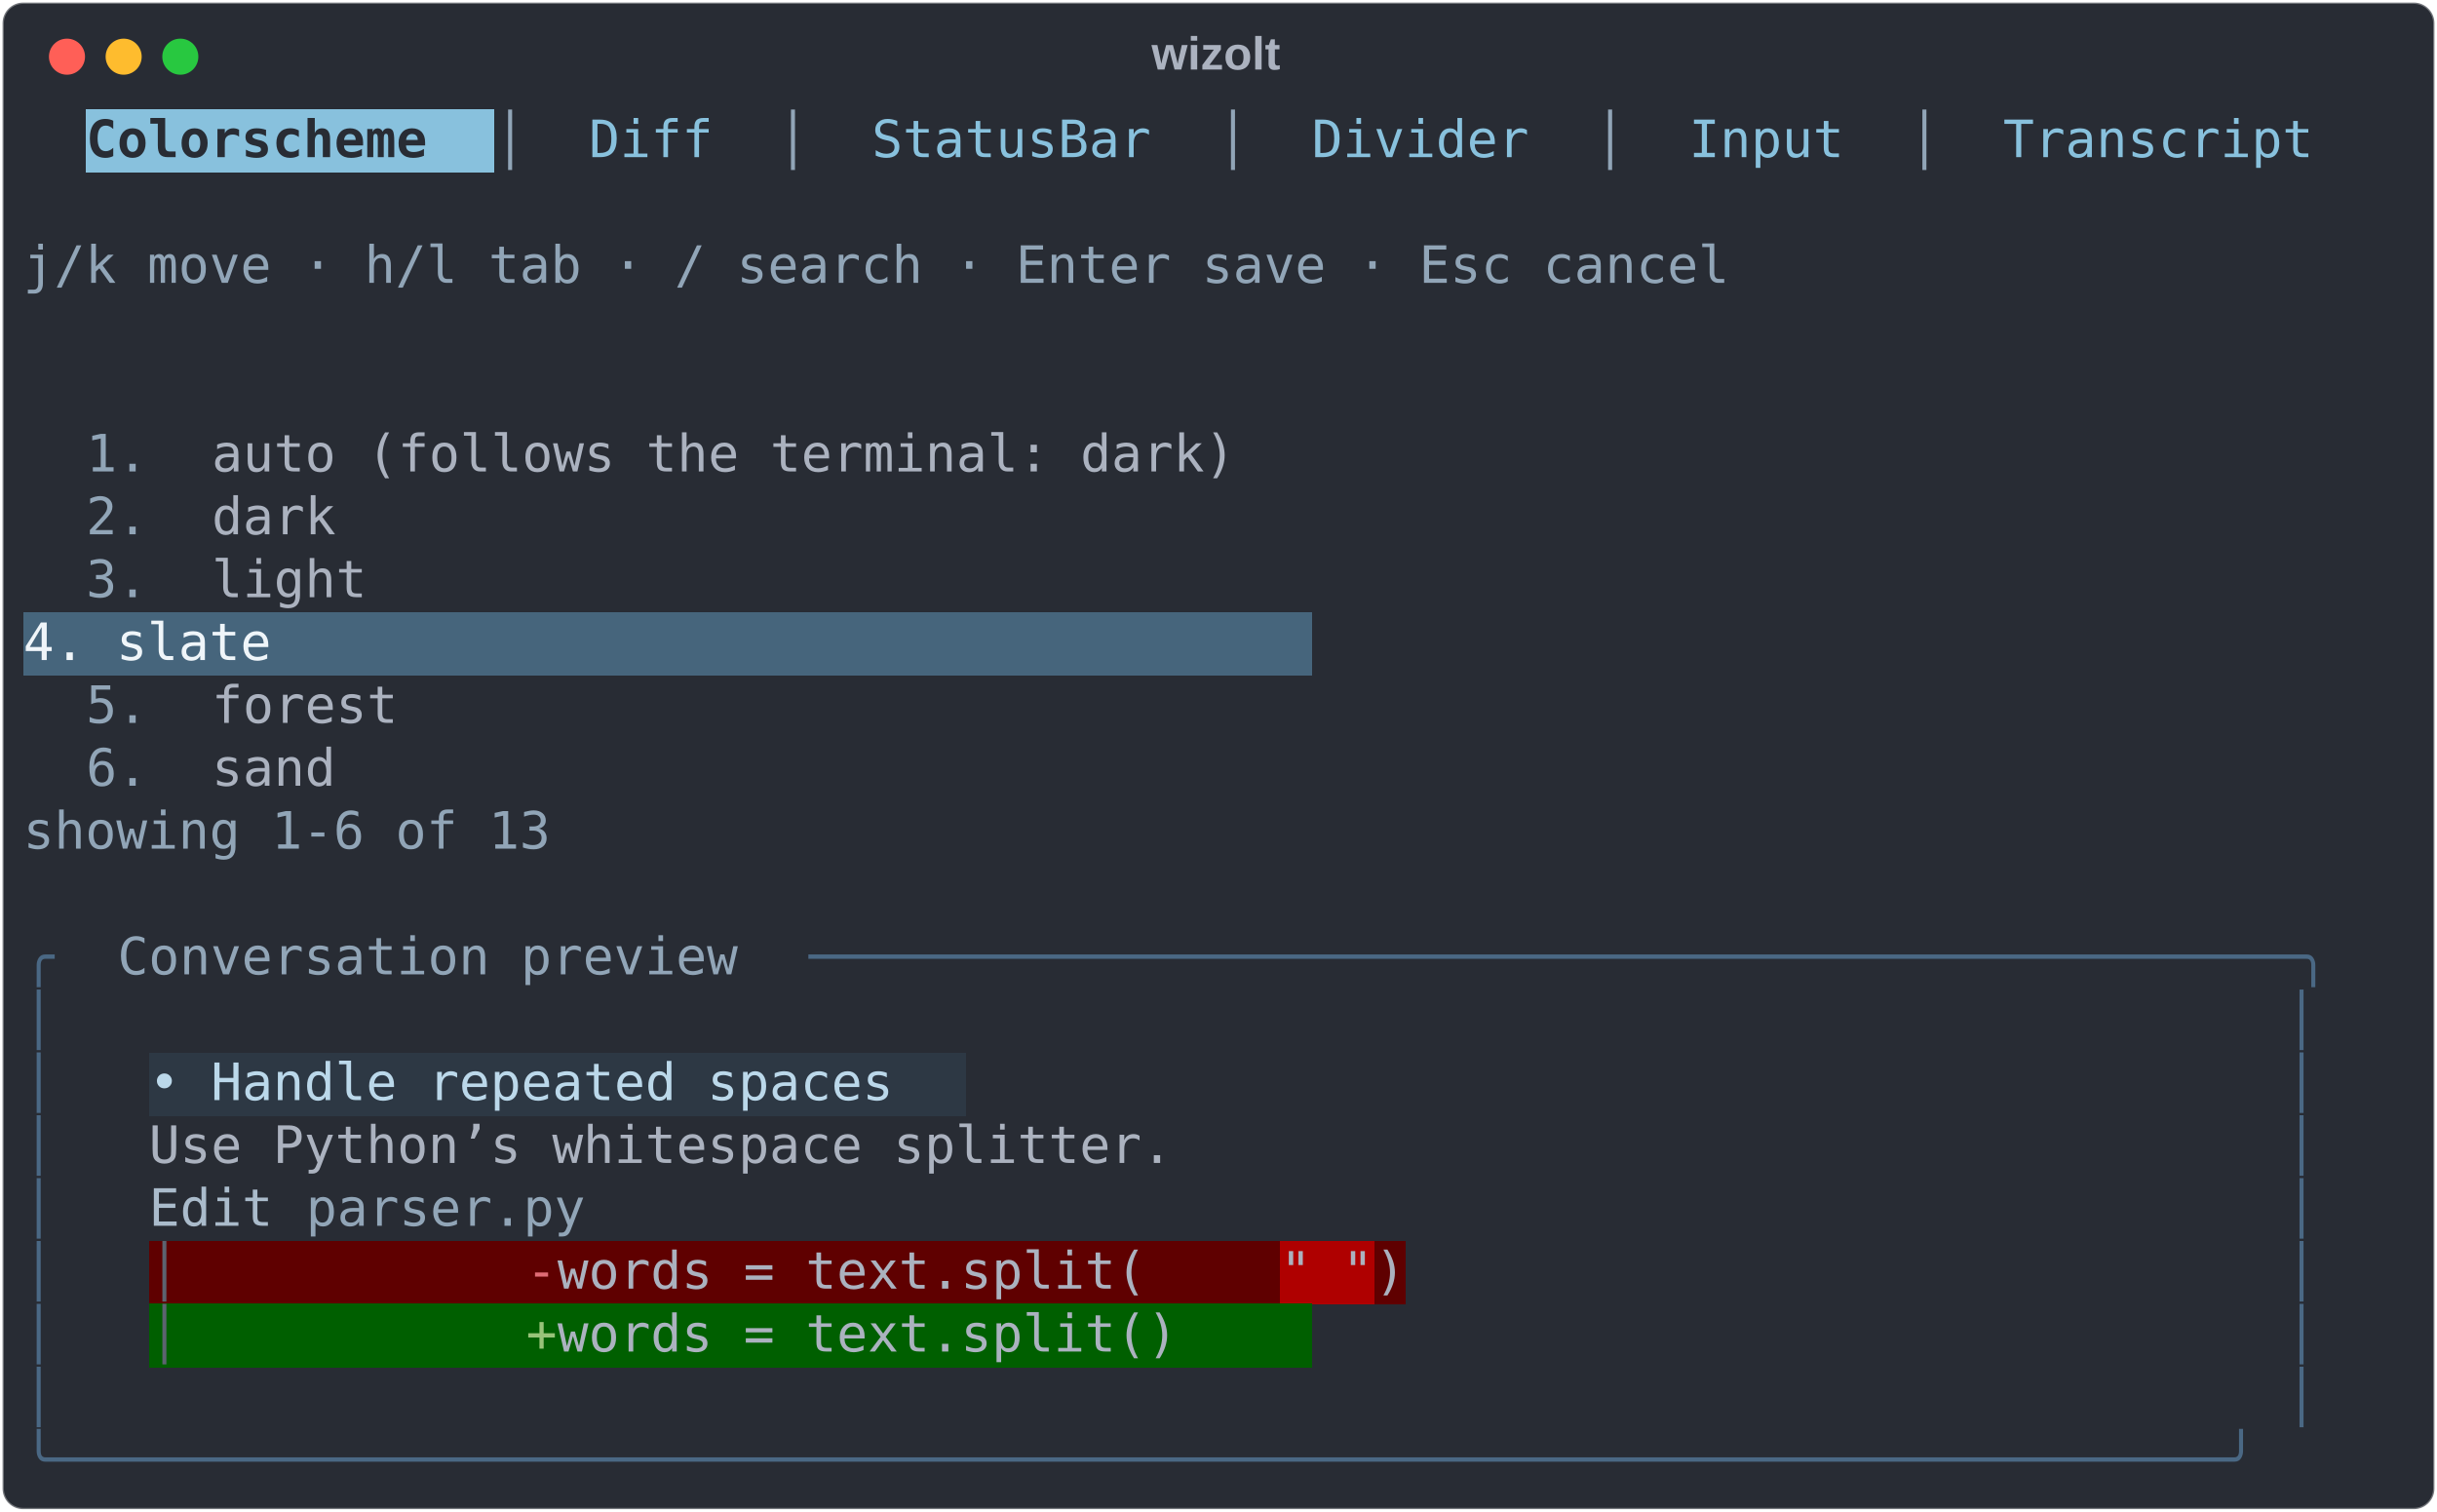
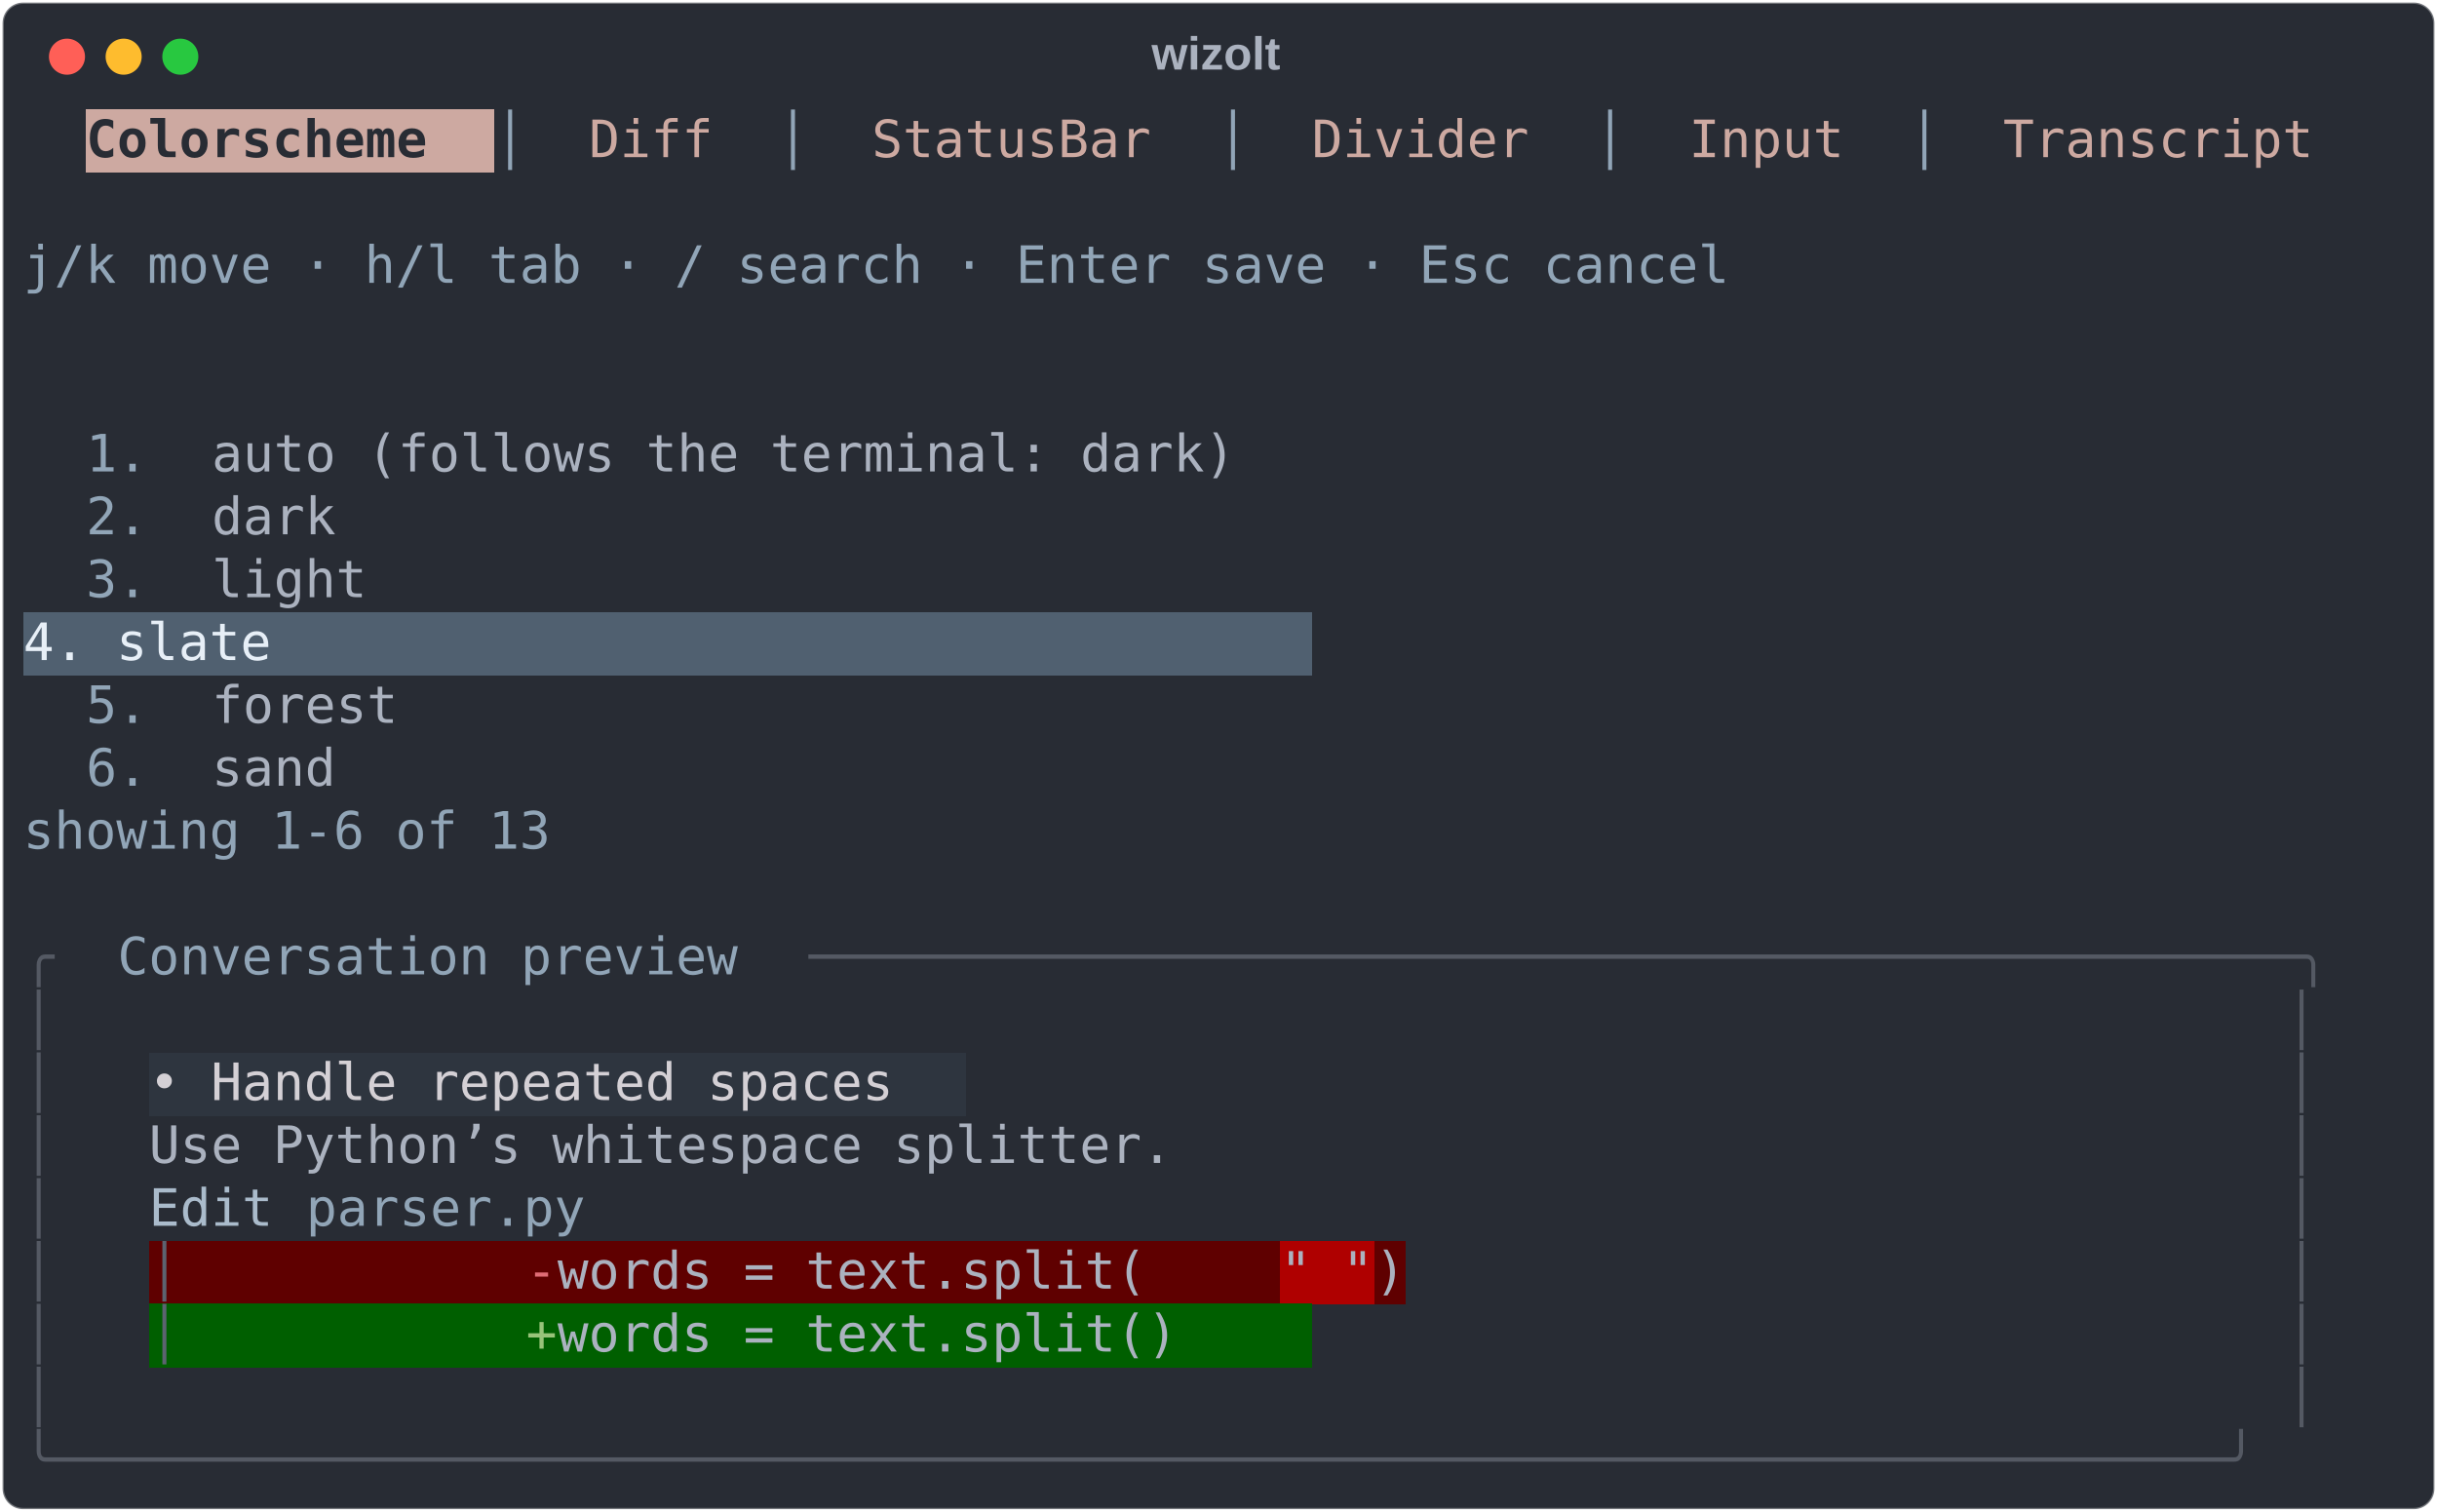
<svg xmlns="http://www.w3.org/2000/svg" class="rich-terminal" viewBox="0 0 946 586.8">
  <style>

    @font-face {
        font-family: "Fira Code";
        src: local("FiraCode-Regular"),
                url("https://cdnjs.cloudflare.com/ajax/libs/firacode/6.2.0/woff2/FiraCode-Regular.woff2") format("woff2"),
                url("https://cdnjs.cloudflare.com/ajax/libs/firacode/6.2.0/woff/FiraCode-Regular.woff") format("woff");
        font-style: normal;
        font-weight: 400;
    }
    @font-face {
        font-family: "Fira Code";
        src: local("FiraCode-Bold"),
                url("https://cdnjs.cloudflare.com/ajax/libs/firacode/6.2.0/woff2/FiraCode-Bold.woff2") format("woff2"),
                url("https://cdnjs.cloudflare.com/ajax/libs/firacode/6.2.0/woff/FiraCode-Bold.woff") format("woff");
        font-style: bold;
        font-weight: 700;
    }

    .appearance-picker-matrix {
        font-family: Fira Code, monospace;
        font-size: 20px;
        line-height: 24.4px;
        font-variant-east-asian: full-width;
    }

    .appearance-picker-title {
        font-size: 18px;
        font-weight: bold;
        font-family: arial;
    }

    .appearance-picker-r1 { fill: #abb2bf }
.appearance-picker-r2 { fill: #282c34;font-weight: bold }
.appearance-picker-r3 { fill: #91a5b7 }
- .appearance-picker-r4 { fill: #88c1dd }
- .appearance-picker-r5 { fill: #eff5f9 }
- .appearance-picker-r6 { fill: #4a6884 }
- .appearance-picker-r7 { fill: #bbd8ea }
+ .appearance-picker-r4 { fill: #cda9a1 }
+ .appearance-picker-r5 { fill: #e7eff7 }
+ .appearance-picker-r6 { fill: #545963 }
+ .appearance-picker-r7 { fill: #d4d0d5 }
.appearance-picker-r8 { fill: #aabbcb }
.appearance-picker-r9 { fill: #5c6370 }
.appearance-picker-r10 { fill: #e06c75 }
.appearance-picker-r11 { fill: #98c379 }
    </style>
  <defs>
    <clipPath id="appearance-picker-clip-terminal">
      <rect x="0" y="0" width="926.2" height="535.8" />
    </clipPath>
    <clipPath id="appearance-picker-line-0">
      <rect x="0" y="1.5" width="927.2" height="24.65" />
    </clipPath>
    <clipPath id="appearance-picker-line-1">
      <rect x="0" y="25.9" width="927.2" height="24.65" />
    </clipPath>
    <clipPath id="appearance-picker-line-2">
      <rect x="0" y="50.3" width="927.2" height="24.65" />
    </clipPath>
    <clipPath id="appearance-picker-line-3">
      <rect x="0" y="74.7" width="927.2" height="24.65" />
    </clipPath>
    <clipPath id="appearance-picker-line-4">
      <rect x="0" y="99.1" width="927.2" height="24.65" />
    </clipPath>
    <clipPath id="appearance-picker-line-5">
      <rect x="0" y="123.5" width="927.2" height="24.65" />
    </clipPath>
    <clipPath id="appearance-picker-line-6">
      <rect x="0" y="147.9" width="927.2" height="24.65" />
    </clipPath>
    <clipPath id="appearance-picker-line-7">
      <rect x="0" y="172.3" width="927.2" height="24.65" />
    </clipPath>
    <clipPath id="appearance-picker-line-8">
      <rect x="0" y="196.7" width="927.2" height="24.65" />
    </clipPath>
    <clipPath id="appearance-picker-line-9">
      <rect x="0" y="221.1" width="927.2" height="24.65" />
    </clipPath>
    <clipPath id="appearance-picker-line-10">
      <rect x="0" y="245.5" width="927.2" height="24.65" />
    </clipPath>
    <clipPath id="appearance-picker-line-11">
      <rect x="0" y="269.9" width="927.2" height="24.65" />
    </clipPath>
    <clipPath id="appearance-picker-line-12">
      <rect x="0" y="294.3" width="927.2" height="24.65" />
    </clipPath>
    <clipPath id="appearance-picker-line-13">
      <rect x="0" y="318.7" width="927.2" height="24.65" />
    </clipPath>
    <clipPath id="appearance-picker-line-14">
      <rect x="0" y="343.1" width="927.2" height="24.65" />
    </clipPath>
    <clipPath id="appearance-picker-line-15">
      <rect x="0" y="367.5" width="927.2" height="24.65" />
    </clipPath>
    <clipPath id="appearance-picker-line-16">
      <rect x="0" y="391.9" width="927.2" height="24.65" />
    </clipPath>
    <clipPath id="appearance-picker-line-17">
      <rect x="0" y="416.3" width="927.2" height="24.65" />
    </clipPath>
    <clipPath id="appearance-picker-line-18">
      <rect x="0" y="440.7" width="927.2" height="24.65" />
    </clipPath>
    <clipPath id="appearance-picker-line-19">
      <rect x="0" y="465.1" width="927.2" height="24.65" />
    </clipPath>
    <clipPath id="appearance-picker-line-20">
      <rect x="0" y="489.5" width="927.2" height="24.65" />
    </clipPath>
  </defs>
  <rect fill="#282c34" stroke="rgba(255,255,255,0.35)" stroke-width="1" x="1" y="1" width="944" height="584.8" rx="8" />
  <text class="appearance-picker-title" fill="#abb2bf" text-anchor="middle" x="472" y="27">wizolt</text>
  <g transform="translate(26,22)">
    <circle cx="0" cy="0" r="7" fill="#ff5f57" />
    <circle cx="22" cy="0" r="7" fill="#febc2e" />
    <circle cx="44" cy="0" r="7" fill="#28c840" />
  </g>
  <g transform="translate(9, 41)" clip-path="url(#appearance-picker-clip-terminal)">
-     <rect fill="#88c1dd" x="24.4" y="1.5" width="158.6" height="24.65" shape-rendering="crispEdges" />
-     <rect fill="#46657c" x="0" y="196.7" width="500.2" height="24.65" shape-rendering="crispEdges" />
-     <rect fill="#2d3844" x="48.8" y="367.5" width="317.2" height="24.65" shape-rendering="crispEdges" />
+     <rect fill="#cda9a1" x="24.4" y="1.5" width="158.6" height="24.65" shape-rendering="crispEdges" />
+     <rect fill="#506070" x="0" y="196.7" width="500.2" height="24.65" shape-rendering="crispEdges" />
+     <rect fill="#2e353f" x="48.8" y="367.5" width="317.2" height="24.65" shape-rendering="crispEdges" />
    <rect fill="#5f0000" x="48.8" y="440.7" width="146.4" height="24.65" shape-rendering="crispEdges" />
    <rect fill="#5f0000" x="195.2" y="440.7" width="12.2" height="24.65" shape-rendering="crispEdges" />
    <rect fill="#5f0000" x="207.4" y="440.7" width="280.6" height="24.65" shape-rendering="crispEdges" />
    <rect fill="#af0000" x="488" y="440.7" width="36.6" height="24.65" shape-rendering="crispEdges" />
    <rect fill="#5f0000" x="524.6" y="440.7" width="12.2" height="24.65" shape-rendering="crispEdges" />
    <rect fill="#005f00" x="48.8" y="465.1" width="146.4" height="24.65" shape-rendering="crispEdges" />
    <rect fill="#005f00" x="195.2" y="465.1" width="12.2" height="24.65" shape-rendering="crispEdges" />
    <rect fill="#005f00" x="207.4" y="465.1" width="292.8" height="24.65" shape-rendering="crispEdges" />
    <g class="appearance-picker-matrix">
      <text class="appearance-picker-r2" x="24.4" y="20" textLength="158.6" clip-path="url(#appearance-picker-line-0)"> Colorscheme </text>
      <text class="appearance-picker-r3" x="183" y="20" textLength="36.6" clip-path="url(#appearance-picker-line-0)"> │ </text>
      <text class="appearance-picker-r4" x="219.6" y="20" textLength="73.2" clip-path="url(#appearance-picker-line-0)"> Diff </text>
      <text class="appearance-picker-r3" x="292.8" y="20" textLength="36.6" clip-path="url(#appearance-picker-line-0)"> │ </text>
      <text class="appearance-picker-r4" x="329.4" y="20" textLength="134.2" clip-path="url(#appearance-picker-line-0)"> StatusBar </text>
      <text class="appearance-picker-r3" x="463.6" y="20" textLength="36.6" clip-path="url(#appearance-picker-line-0)"> │ </text>
      <text class="appearance-picker-r4" x="500.2" y="20" textLength="109.8" clip-path="url(#appearance-picker-line-0)"> Divider </text>
      <text class="appearance-picker-r3" x="610" y="20" textLength="36.6" clip-path="url(#appearance-picker-line-0)"> │ </text>
      <text class="appearance-picker-r4" x="646.6" y="20" textLength="85.4" clip-path="url(#appearance-picker-line-0)"> Input </text>
      <text class="appearance-picker-r3" x="732" y="20" textLength="36.6" clip-path="url(#appearance-picker-line-0)"> │ </text>
      <text class="appearance-picker-r4" x="768.6" y="20" textLength="146.4" clip-path="url(#appearance-picker-line-0)"> Transcript </text>
      <text class="appearance-picker-r1" x="927.2" y="20" textLength="12.2" clip-path="url(#appearance-picker-line-0)">
</text>
      <text class="appearance-picker-r1" x="927.2" y="44.4" textLength="12.2" clip-path="url(#appearance-picker-line-1)">
</text>
      <text class="appearance-picker-r3" x="0" y="68.8" textLength="695.4" clip-path="url(#appearance-picker-line-2)">  j/k move · h/l tab · / search · Enter save · Esc cancel</text>
      <text class="appearance-picker-r1" x="927.2" y="68.8" textLength="12.2" clip-path="url(#appearance-picker-line-2)">
</text>
      <text class="appearance-picker-r1" x="927.2" y="93.2" textLength="12.2" clip-path="url(#appearance-picker-line-3)">
</text>
      <text class="appearance-picker-r1" x="927.2" y="117.6" textLength="12.2" clip-path="url(#appearance-picker-line-4)">
</text>
      <text class="appearance-picker-r3" x="24.4" y="142" textLength="48.8" clip-path="url(#appearance-picker-line-5)"> 1. </text>
      <text class="appearance-picker-r1" x="73.2" y="142" textLength="402.6" clip-path="url(#appearance-picker-line-5)">auto (follows the terminal: dark)</text>
      <text class="appearance-picker-r1" x="927.2" y="142" textLength="12.2" clip-path="url(#appearance-picker-line-5)">
</text>
      <text class="appearance-picker-r3" x="24.4" y="166.4" textLength="48.8" clip-path="url(#appearance-picker-line-6)"> 2. </text>
      <text class="appearance-picker-r1" x="73.2" y="166.4" textLength="48.8" clip-path="url(#appearance-picker-line-6)">dark</text>
      <text class="appearance-picker-r1" x="927.2" y="166.4" textLength="12.2" clip-path="url(#appearance-picker-line-6)">
</text>
      <text class="appearance-picker-r3" x="24.4" y="190.8" textLength="48.8" clip-path="url(#appearance-picker-line-7)"> 3. </text>
      <text class="appearance-picker-r1" x="73.2" y="190.8" textLength="61" clip-path="url(#appearance-picker-line-7)">light</text>
      <text class="appearance-picker-r1" x="927.2" y="190.8" textLength="12.2" clip-path="url(#appearance-picker-line-7)">
</text>
      <text class="appearance-picker-r5" x="0" y="215.2" textLength="500.2" clip-path="url(#appearance-picker-line-8)">   4. slate                              </text>
      <text class="appearance-picker-r1" x="927.2" y="215.2" textLength="12.2" clip-path="url(#appearance-picker-line-8)">
</text>
      <text class="appearance-picker-r3" x="24.4" y="239.6" textLength="48.8" clip-path="url(#appearance-picker-line-9)"> 5. </text>
      <text class="appearance-picker-r1" x="73.2" y="239.6" textLength="73.2" clip-path="url(#appearance-picker-line-9)">forest</text>
      <text class="appearance-picker-r1" x="927.2" y="239.6" textLength="12.2" clip-path="url(#appearance-picker-line-9)">
</text>
      <text class="appearance-picker-r3" x="24.4" y="264" textLength="48.8" clip-path="url(#appearance-picker-line-10)"> 6. </text>
      <text class="appearance-picker-r1" x="73.2" y="264" textLength="48.8" clip-path="url(#appearance-picker-line-10)">sand</text>
      <text class="appearance-picker-r1" x="927.2" y="264" textLength="12.2" clip-path="url(#appearance-picker-line-10)">
</text>
      <text class="appearance-picker-r3" x="0" y="288.4" textLength="231.8" clip-path="url(#appearance-picker-line-11)">  showing 1-6 of 13</text>
      <text class="appearance-picker-r1" x="927.2" y="288.4" textLength="12.2" clip-path="url(#appearance-picker-line-11)">
</text>
      <text class="appearance-picker-r1" x="927.2" y="312.8" textLength="12.2" clip-path="url(#appearance-picker-line-12)">
</text>
      <text class="appearance-picker-r6" x="0" y="337.2" textLength="36.6" clip-path="url(#appearance-picker-line-13)">  ╭</text>
      <text class="appearance-picker-r3" x="36.6" y="337.2" textLength="268.4" clip-path="url(#appearance-picker-line-13)"> Conversation preview </text>
      <text class="appearance-picker-r6" x="305" y="337.2" textLength="597.8" clip-path="url(#appearance-picker-line-13)">────────────────────────────────────────────────╮</text>
      <text class="appearance-picker-r1" x="927.2" y="337.2" textLength="12.2" clip-path="url(#appearance-picker-line-13)">
</text>
      <text class="appearance-picker-r6" x="0" y="361.6" textLength="48.8" clip-path="url(#appearance-picker-line-14)">  │ </text>
      <text class="appearance-picker-r6" x="878.4" y="361.6" textLength="24.4" clip-path="url(#appearance-picker-line-14)"> │</text>
      <text class="appearance-picker-r1" x="927.2" y="361.6" textLength="12.2" clip-path="url(#appearance-picker-line-14)">
</text>
      <text class="appearance-picker-r6" x="0" y="386" textLength="48.8" clip-path="url(#appearance-picker-line-15)">  │ </text>
      <text class="appearance-picker-r7" x="48.8" y="386" textLength="317.2" clip-path="url(#appearance-picker-line-15)"> • Handle repeated spaces </text>
      <text class="appearance-picker-r6" x="878.4" y="386" textLength="24.4" clip-path="url(#appearance-picker-line-15)"> │</text>
      <text class="appearance-picker-r1" x="927.2" y="386" textLength="12.2" clip-path="url(#appearance-picker-line-15)">
</text>
      <text class="appearance-picker-r6" x="0" y="410.4" textLength="48.8" clip-path="url(#appearance-picker-line-16)">  │ </text>
      <text class="appearance-picker-r1" x="48.8" y="410.4" textLength="829.6" clip-path="url(#appearance-picker-line-16)">Use Python’s whitespace splitter.                                   </text>
      <text class="appearance-picker-r6" x="878.4" y="410.4" textLength="24.4" clip-path="url(#appearance-picker-line-16)"> │</text>
      <text class="appearance-picker-r1" x="927.2" y="410.4" textLength="12.2" clip-path="url(#appearance-picker-line-16)">
</text>
      <text class="appearance-picker-r6" x="0" y="434.8" textLength="48.8" clip-path="url(#appearance-picker-line-17)">  │ </text>
      <text class="appearance-picker-r8" x="48.8" y="434.8" textLength="61" clip-path="url(#appearance-picker-line-17)">Edit </text>
      <text class="appearance-picker-r3" x="109.8" y="434.8" textLength="109.8" clip-path="url(#appearance-picker-line-17)">parser.py</text>
      <text class="appearance-picker-r6" x="878.4" y="434.8" textLength="24.4" clip-path="url(#appearance-picker-line-17)"> │</text>
      <text class="appearance-picker-r1" x="927.2" y="434.8" textLength="12.2" clip-path="url(#appearance-picker-line-17)">
</text>
      <text class="appearance-picker-r6" x="0" y="459.2" textLength="48.8" clip-path="url(#appearance-picker-line-18)">  │ </text>
      <text class="appearance-picker-r9" x="48.8" y="459.2" textLength="146.4" clip-path="url(#appearance-picker-line-18)">          │ </text>
      <text class="appearance-picker-r10" x="195.2" y="459.2" textLength="12.2" clip-path="url(#appearance-picker-line-18)">-</text>
      <text class="appearance-picker-r1" x="207.4" y="459.2" textLength="280.6" clip-path="url(#appearance-picker-line-18)">    words = text.split(</text>
      <text class="appearance-picker-r1" x="488" y="459.2" textLength="36.6" clip-path="url(#appearance-picker-line-18)">" "</text>
      <text class="appearance-picker-r1" x="524.6" y="459.2" textLength="12.2" clip-path="url(#appearance-picker-line-18)">)</text>
      <text class="appearance-picker-r6" x="878.4" y="459.2" textLength="24.4" clip-path="url(#appearance-picker-line-18)"> │</text>
      <text class="appearance-picker-r1" x="927.2" y="459.2" textLength="12.2" clip-path="url(#appearance-picker-line-18)">
</text>
      <text class="appearance-picker-r6" x="0" y="483.6" textLength="48.8" clip-path="url(#appearance-picker-line-19)">  │ </text>
      <text class="appearance-picker-r9" x="48.8" y="483.6" textLength="146.4" clip-path="url(#appearance-picker-line-19)">          │ </text>
      <text class="appearance-picker-r11" x="195.2" y="483.6" textLength="12.2" clip-path="url(#appearance-picker-line-19)">+</text>
      <text class="appearance-picker-r1" x="207.4" y="483.6" textLength="292.8" clip-path="url(#appearance-picker-line-19)">    words = text.split()</text>
      <text class="appearance-picker-r6" x="878.4" y="483.6" textLength="24.4" clip-path="url(#appearance-picker-line-19)"> │</text>
      <text class="appearance-picker-r1" x="927.2" y="483.6" textLength="12.2" clip-path="url(#appearance-picker-line-19)">
</text>
      <text class="appearance-picker-r6" x="0" y="508" textLength="48.8" clip-path="url(#appearance-picker-line-20)">  │ </text>
      <text class="appearance-picker-r6" x="878.4" y="508" textLength="24.4" clip-path="url(#appearance-picker-line-20)"> │</text>
      <text class="appearance-picker-r1" x="927.2" y="508" textLength="12.2" clip-path="url(#appearance-picker-line-20)">
</text>
      <text class="appearance-picker-r6" x="0" y="532.4" textLength="902.8" clip-path="url(#appearance-picker-line-21)">  ╰──────────────────────────────────────────────────────────────────────╯</text>
      <text class="appearance-picker-r1" x="927.2" y="532.4" textLength="12.2" clip-path="url(#appearance-picker-line-21)">
</text>
    </g>
  </g>
</svg>
